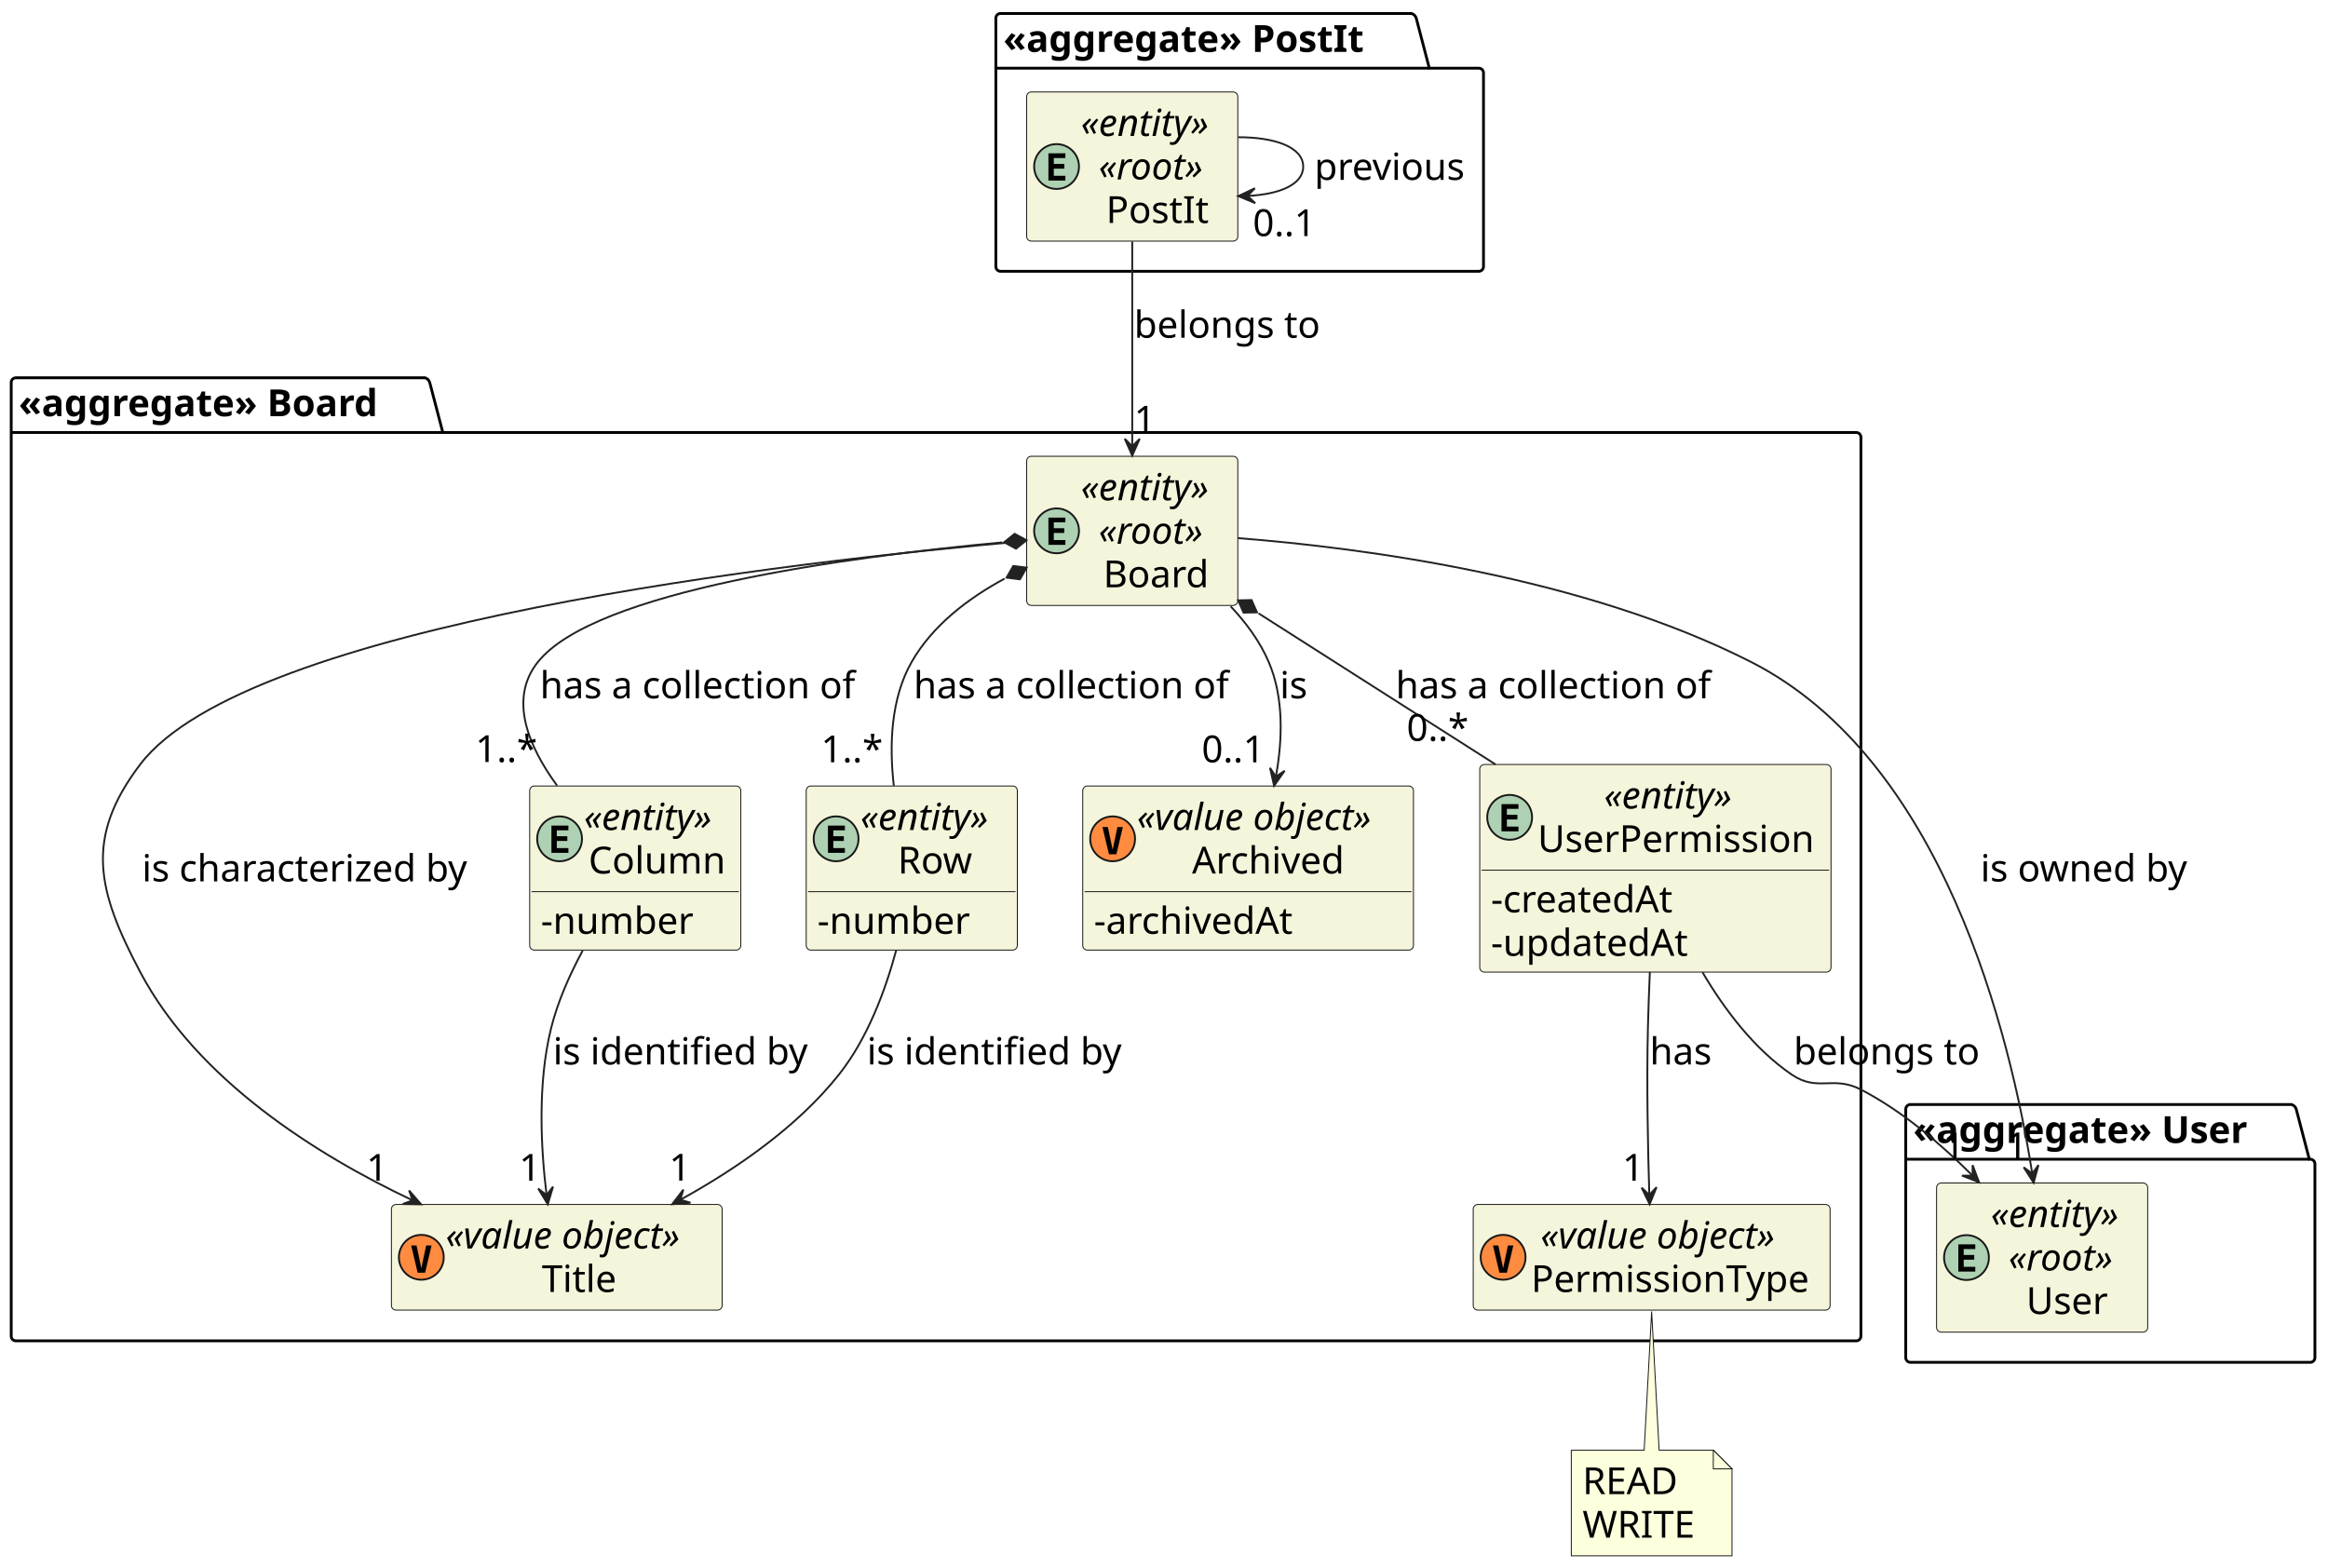
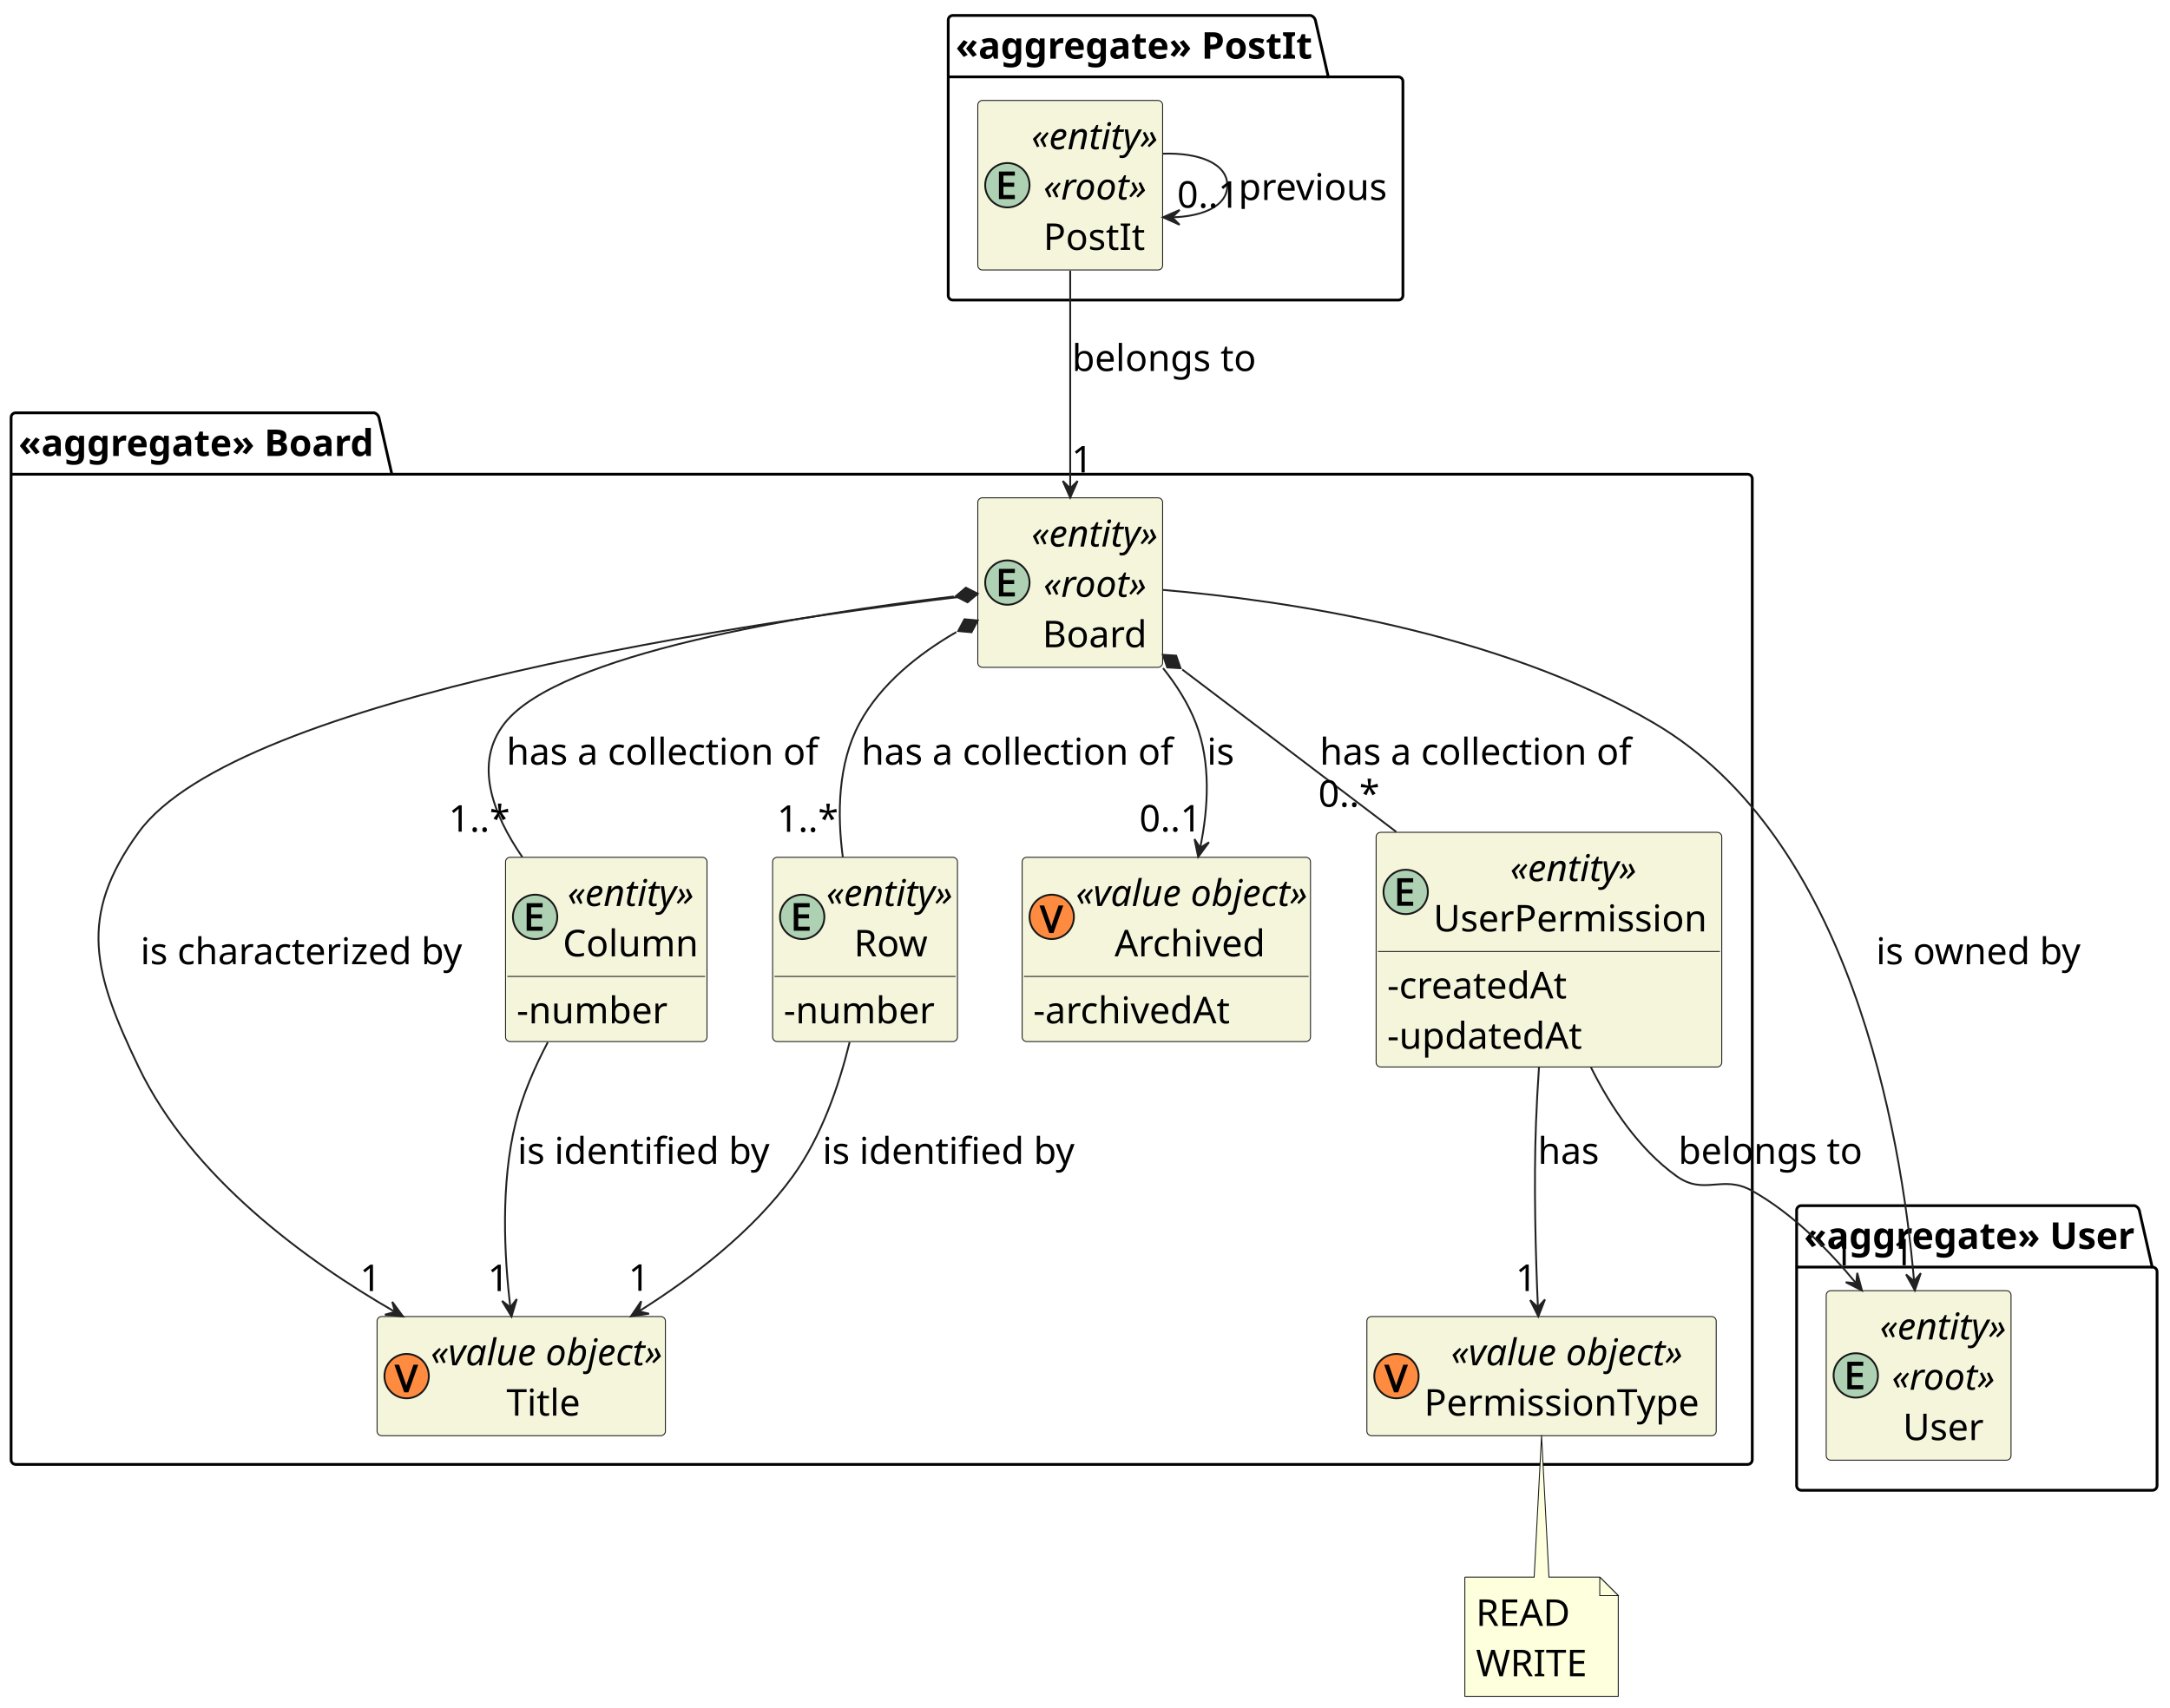
- <svg xmlns="http://www.w3.org/2000/svg" contentStyleType="text/css" height="839px" preserveAspectRatio="none" style="width:1246px;height:839px;background:#FFFFFF;" version="1.1" viewBox="0 0 1246 839" width="1246px" zoomAndPan="magnify">
+ <svg xmlns="http://www.w3.org/2000/svg" contentStyleType="text/css" height="924px" preserveAspectRatio="none" style="width:1174px;height:924px;background:#FFFFFF;" version="1.1" viewBox="0 0 1174 924" width="1174px" zoomAndPan="magnify">
  <defs />
  <g>
    <g id="cluster_&lt;&lt;aggregate&gt;&gt; Board">
-       <path d="M8.5,202.217 L227.5,202.217 A3.75,3.75 0 0 1 230,204.717 L237,231.498 L993.5,231.498 A2.5,2.5 0 0 1 996,233.998 L996,715.217 A2.5,2.5 0 0 1 993.5,717.717 L8.5,717.717 A2.5,2.5 0 0 1 6,715.217 L6,204.717 A2.5,2.5 0 0 1 8.5,202.217 " fill="none" style="stroke:#000000;stroke-width:1.5;" />
-       <line style="stroke:#000000;stroke-width:1.5;" x1="6" x2="237" y1="231.498" y2="231.498" />
-       <text fill="#000000" font-family="sans-serif" font-size="20" font-weight="bold" lengthAdjust="spacing" textLength="218" x="10" y="222.781">«aggregate» Board</text>
+       <path d="M8.5,223.36 L202.5,223.36 A3.75,3.75 0 0 1 205,225.86 L212,256.6 L945.5,256.6 A2.5,2.5 0 0 1 948,259.1 L948,789.86 A2.5,2.5 0 0 1 945.5,792.36 L8.5,792.36 A2.5,2.5 0 0 1 6,789.86 L6,225.86 A2.5,2.5 0 0 1 8.5,223.36 " fill="none" style="stroke:#000000;stroke-width:1.5;" />
+       <line style="stroke:#000000;stroke-width:1.5;" x1="6" x2="212" y1="256.6" y2="256.6" />
+       <text fill="#000000" font-family="sans-serif" font-size="20" font-weight="bold" lengthAdjust="spacing" textLength="193" x="10" y="246.74">«aggregate» Board</text>
    </g>
    <g id="cluster_&lt;&lt;aggregate&gt;&gt; PostIt">
-       <path d="M535.5,7.217 L755.5,7.217 A3.75,3.75 0 0 1 758,9.717 L765,36.498 L791.5,36.498 A2.5,2.5 0 0 1 794,38.998 L794,142.717 A2.5,2.5 0 0 1 791.5,145.217 L535.5,145.217 A2.5,2.5 0 0 1 533,142.717 L533,9.717 A2.5,2.5 0 0 1 535.5,7.217 " fill="none" style="stroke:#000000;stroke-width:1.5;" />
-       <line style="stroke:#000000;stroke-width:1.5;" x1="533" x2="765" y1="36.498" y2="36.498" />
-       <text fill="#000000" font-family="sans-serif" font-size="20" font-weight="bold" lengthAdjust="spacing" textLength="219" x="537" y="27.781">«aggregate» PostIt</text>
+       <path d="M515.5,8.36 L709.125,8.36 A3.75,3.75 0 0 1 711.625,10.86 L718.625,41.6 L756.5,41.6 A2.5,2.5 0 0 1 759,44.1 L759,159.86 A2.5,2.5 0 0 1 756.5,162.36 L515.5,162.36 A2.5,2.5 0 0 1 513,159.86 L513,10.86 A2.5,2.5 0 0 1 515.5,8.36 " fill="none" style="stroke:#000000;stroke-width:1.5;" />
+       <line style="stroke:#000000;stroke-width:1.5;" x1="513" x2="718.625" y1="41.6" y2="41.6" />
+       <text fill="#000000" font-family="sans-serif" font-size="20" font-weight="bold" lengthAdjust="spacing" textLength="192.625" x="517" y="31.74">«aggregate» PostIt</text>
    </g>
    <g id="cluster_&lt;&lt;aggregate&gt;&gt; User">
-       <path d="M1022.5,591.217 L1226.5,591.217 A3.75,3.75 0 0 1 1229,593.717 L1236,620.498 L1236.5,620.498 A2.5,2.5 0 0 1 1239,622.998 L1239,726.717 A2.5,2.5 0 0 1 1236.5,729.217 L1022.5,729.217 A2.5,2.5 0 0 1 1020,726.717 L1020,593.717 A2.5,2.5 0 0 1 1022.5,591.217 " fill="none" style="stroke:#000000;stroke-width:1.5;" />
-       <line style="stroke:#000000;stroke-width:1.5;" x1="1020" x2="1236" y1="620.498" y2="620.498" />
-       <text fill="#000000" font-family="sans-serif" font-size="20" font-weight="bold" lengthAdjust="spacing" textLength="203" x="1024" y="611.781">«aggregate» User</text>
+       <path d="M974.5,652.36 L1154.875,652.36 A3.75,3.75 0 0 1 1157.375,654.86 L1164.375,685.6 L1164.5,685.6 A2.5,2.5 0 0 1 1167,688.1 L1167,803.86 A2.5,2.5 0 0 1 1164.5,806.36 L974.5,806.36 A2.5,2.5 0 0 1 972,803.86 L972,654.86 A2.5,2.5 0 0 1 974.5,652.36 " fill="none" style="stroke:#000000;stroke-width:1.5;" />
+       <line style="stroke:#000000;stroke-width:1.5;" x1="972" x2="1164.375" y1="685.6" y2="685.6" />
+       <text fill="#000000" font-family="sans-serif" font-size="20" font-weight="bold" lengthAdjust="spacing" textLength="179.375" x="976" y="675.74">«aggregate» User</text>
    </g>
    <g id="elem_Board">
-       <rect codeLine="37" fill="#F5F5DC" height="79.844" id="Board" rx="2.5" ry="2.5" style="stroke:#181818;stroke-width:0.5;" width="113" x="549.5" y="244.217" />
-       <ellipse cx="565.5" cy="284.139" fill="#ADD1B2" rx="12" ry="12" style="stroke:#181818;stroke-width:1.0;" />
-       <path d="M570.219,291.639 L561.141,291.639 L561.141,277.06 L570.219,277.06 L570.219,279.592 L564.016,279.592 L564.016,282.748 L569.641,282.748 L569.641,285.279 L564.016,285.279 L564.016,289.092 L570.219,289.092 L570.219,291.639 Z " fill="#000000" />
-       <text fill="#000000" font-family="sans-serif" font-size="20" font-style="italic" lengthAdjust="spacing" textLength="83" x="578.5" y="267.781">«entity»</text>
-       <text fill="#000000" font-family="sans-serif" font-size="20" font-style="italic" lengthAdjust="spacing" textLength="64" x="588" y="291.062">«root»</text>
-       <text fill="#000000" font-family="sans-serif" font-size="20" lengthAdjust="spacing" textLength="59" x="590.5" y="314.344">Board</text>
+       <rect codeLine="37" fill="#F5F5DC" height="91.72" id="Board" rx="2.5" ry="2.5" style="stroke:#181818;stroke-width:0.5;" width="100" x="529" y="269.36" />
+       <ellipse cx="545" cy="315.22" fill="#ADD1B2" rx="12" ry="12" style="stroke:#181818;stroke-width:1.0;" />
+       <path d="M549.047,322.72 L540.438,322.72 L540.438,307.814 L549.047,307.814 L549.047,310.017 L542.859,310.017 L542.859,313.861 L548.688,313.861 L548.688,316.033 L542.859,316.033 L542.859,320.517 L549.047,320.517 L549.047,322.72 Z " fill="#000000" />
+       <text fill="#000000" font-family="sans-serif" font-size="20" font-style="italic" lengthAdjust="spacing" textLength="70" x="558" y="295.74">«entity»</text>
+       <text fill="#000000" font-family="sans-serif" font-size="20" font-style="italic" lengthAdjust="spacing" textLength="57" x="564.5" y="322.98">«root»</text>
+       <text fill="#000000" font-family="sans-serif" font-size="20" lengthAdjust="spacing" textLength="58" x="564" y="350.22">Board</text>
    </g>
    <g id="elem_Title">
-       <rect codeLine="48" fill="#F5F5DC" height="56.562" id="Title" rx="2.5" ry="2.5" style="stroke:#181818;stroke-width:0.5;" width="177" x="209.5" y="644.717" />
-       <ellipse cx="225.5" cy="672.998" fill="#FF8B40" rx="12" ry="12" style="stroke:#181818;stroke-width:1.0;" />
-       <path d="M225.516,678.842 L228.078,666.67 L230.984,666.67 L227.516,681.248 L223.531,681.248 L220.062,666.67 L222.953,666.67 L225.516,678.842 Z " fill="#000000" />
-       <text fill="#000000" font-family="sans-serif" font-size="20" font-style="italic" lengthAdjust="spacing" textLength="147" x="238.5" y="668.281">«value object»</text>
-       <text fill="#000000" font-family="sans-serif" font-size="20" lengthAdjust="spacing" textLength="44" x="290" y="691.562">Title</text>
+       <rect codeLine="48" fill="#F5F5DC" height="64.48" id="Title" rx="2.5" ry="2.5" style="stroke:#181818;stroke-width:0.5;" width="156" x="204" y="712.36" />
+       <ellipse cx="220" cy="744.6" fill="#FF8B40" rx="12" ry="12" style="stroke:#181818;stroke-width:1.0;" />
+       <path d="M226.25,738.444 L220.938,753.35 L218.688,753.35 L213.375,738.444 L215.906,738.444 L219.203,747.803 Q219.422,748.397 219.578,748.944 Q219.75,749.491 219.875,749.991 Q220.016,750.475 219.812,750.522 Q219.594,750.491 219.734,749.975 Q219.875,749.459 220.047,748.928 Q220.219,748.381 220.422,747.772 L223.688,738.444 L226.25,738.444 Z " fill="#000000" />
+       <text fill="#000000" font-family="sans-serif" font-size="20" font-style="italic" lengthAdjust="spacing" textLength="126" x="233" y="738.74">«value object»</text>
+       <text fill="#000000" font-family="sans-serif" font-size="20" lengthAdjust="spacing" textLength="44" x="274" y="765.98">Title</text>
    </g>
    <g id="elem_Column">
-       <rect codeLine="40" fill="#F5F5DC" height="87.844" id="Column" rx="2.5" ry="2.5" style="stroke:#181818;stroke-width:0.5;" width="113" x="283.5" y="420.717" />
-       <ellipse cx="299.5" cy="448.998" fill="#ADD1B2" rx="12" ry="12" style="stroke:#181818;stroke-width:1.0;" />
-       <path d="M304.219,456.498 L295.141,456.498 L295.141,441.92 L304.219,441.92 L304.219,444.451 L298.016,444.451 L298.016,447.607 L303.641,447.607 L303.641,450.139 L298.016,450.139 L298.016,453.951 L304.219,453.951 L304.219,456.498 Z " fill="#000000" />
-       <text fill="#000000" font-family="sans-serif" font-size="20" font-style="italic" lengthAdjust="spacing" textLength="83" x="312.5" y="444.281">«entity»</text>
-       <text fill="#000000" font-family="sans-serif" font-size="20" lengthAdjust="spacing" textLength="78" x="315" y="467.562">Column</text>
-       <line style="stroke:#181818;stroke-width:0.5;" x1="284.5" x2="395.5" y1="477.279" y2="477.279" />
-       <text fill="#000000" font-family="sans-serif" font-size="20" lengthAdjust="spacing" textLength="86" x="289.5" y="499.844">-number</text>
+       <rect codeLine="40" fill="#F5F5DC" height="99.72" id="Column" rx="2.5" ry="2.5" style="stroke:#181818;stroke-width:0.5;" width="109" x="273.5" y="463.86" />
+       <ellipse cx="289.5" cy="496.1" fill="#ADD1B2" rx="12" ry="12" style="stroke:#181818;stroke-width:1.0;" />
+       <path d="M293.547,503.6 L284.938,503.6 L284.938,488.694 L293.547,488.694 L293.547,490.897 L287.359,490.897 L287.359,494.741 L293.188,494.741 L293.188,496.913 L287.359,496.913 L287.359,501.397 L293.547,501.397 L293.547,503.6 Z " fill="#000000" />
+       <text fill="#000000" font-family="sans-serif" font-size="20" font-style="italic" lengthAdjust="spacing" textLength="70" x="307" y="490.24">«entity»</text>
+       <text fill="#000000" font-family="sans-serif" font-size="20" lengthAdjust="spacing" textLength="75" x="304.5" y="517.48">Column</text>
+       <line style="stroke:#181818;stroke-width:0.5;" x1="274.5" x2="381.5" y1="528.34" y2="528.34" />
+       <text fill="#000000" font-family="sans-serif" font-size="20" lengthAdjust="spacing" textLength="85" x="279.5" y="553.72">-number</text>
    </g>
    <g id="elem_Row">
-       <rect codeLine="44" fill="#F5F5DC" height="87.844" id="Row" rx="2.5" ry="2.5" style="stroke:#181818;stroke-width:0.5;" width="113" x="431.5" y="420.717" />
-       <ellipse cx="447.5" cy="448.998" fill="#ADD1B2" rx="12" ry="12" style="stroke:#181818;stroke-width:1.0;" />
-       <path d="M452.219,456.498 L443.141,456.498 L443.141,441.92 L452.219,441.92 L452.219,444.451 L446.016,444.451 L446.016,447.607 L451.641,447.607 L451.641,450.139 L446.016,450.139 L446.016,453.951 L452.219,453.951 L452.219,456.498 Z " fill="#000000" />
-       <text fill="#000000" font-family="sans-serif" font-size="20" font-style="italic" lengthAdjust="spacing" textLength="83" x="460.5" y="444.281">«entity»</text>
-       <text fill="#000000" font-family="sans-serif" font-size="20" lengthAdjust="spacing" textLength="43" x="480.5" y="467.562">Row</text>
-       <line style="stroke:#181818;stroke-width:0.5;" x1="432.5" x2="543.5" y1="477.279" y2="477.279" />
-       <text fill="#000000" font-family="sans-serif" font-size="20" lengthAdjust="spacing" textLength="86" x="437.5" y="499.844">-number</text>
+       <rect codeLine="44" fill="#F5F5DC" height="99.72" id="Row" rx="2.5" ry="2.5" style="stroke:#181818;stroke-width:0.5;" width="100" x="418" y="463.86" />
+       <ellipse cx="434" cy="496.1" fill="#ADD1B2" rx="12" ry="12" style="stroke:#181818;stroke-width:1.0;" />
+       <path d="M438.047,503.6 L429.438,503.6 L429.438,488.694 L438.047,488.694 L438.047,490.897 L431.859,490.897 L431.859,494.741 L437.688,494.741 L437.688,496.913 L431.859,496.913 L431.859,501.397 L438.047,501.397 L438.047,503.6 Z " fill="#000000" />
+       <text fill="#000000" font-family="sans-serif" font-size="20" font-style="italic" lengthAdjust="spacing" textLength="70" x="447" y="490.24">«entity»</text>
+       <text fill="#000000" font-family="sans-serif" font-size="20" lengthAdjust="spacing" textLength="40" x="462" y="517.48">Row</text>
+       <line style="stroke:#181818;stroke-width:0.5;" x1="419" x2="517" y1="528.34" y2="528.34" />
+       <text fill="#000000" font-family="sans-serif" font-size="20" lengthAdjust="spacing" textLength="85" x="424" y="553.72">-number</text>
    </g>
    <g id="elem_Archived">
-       <rect codeLine="50" fill="#F5F5DC" height="87.844" id="Archived" rx="2.5" ry="2.5" style="stroke:#181818;stroke-width:0.5;" width="177" x="579.5" y="420.717" />
-       <ellipse cx="595.5" cy="448.998" fill="#FF8B40" rx="12" ry="12" style="stroke:#181818;stroke-width:1.0;" />
-       <path d="M595.516,454.842 L598.078,442.67 L600.984,442.67 L597.516,457.248 L593.531,457.248 L590.062,442.67 L592.953,442.67 L595.516,454.842 Z " fill="#000000" />
-       <text fill="#000000" font-family="sans-serif" font-size="20" font-style="italic" lengthAdjust="spacing" textLength="147" x="608.5" y="444.281">«value object»</text>
-       <text fill="#000000" font-family="sans-serif" font-size="20" lengthAdjust="spacing" textLength="88" x="638" y="467.562">Archived</text>
-       <line style="stroke:#181818;stroke-width:0.5;" x1="580.5" x2="755.5" y1="477.279" y2="477.279" />
-       <text fill="#000000" font-family="sans-serif" font-size="20" lengthAdjust="spacing" textLength="115" x="585.5" y="499.844">-archivedAt</text>
+       <rect codeLine="50" fill="#F5F5DC" height="99.72" id="Archived" rx="2.5" ry="2.5" style="stroke:#181818;stroke-width:0.5;" width="156" x="553" y="463.86" />
+       <ellipse cx="569" cy="496.1" fill="#FF8B40" rx="12" ry="12" style="stroke:#181818;stroke-width:1.0;" />
+       <path d="M575.25,489.944 L569.938,504.85 L567.688,504.85 L562.375,489.944 L564.906,489.944 L568.203,499.303 Q568.422,499.897 568.578,500.444 Q568.75,500.991 568.875,501.491 Q569.016,501.975 568.812,502.022 Q568.594,501.991 568.734,501.475 Q568.875,500.959 569.047,500.428 Q569.219,499.881 569.422,499.272 L572.688,489.944 L575.25,489.944 Z " fill="#000000" />
+       <text fill="#000000" font-family="sans-serif" font-size="20" font-style="italic" lengthAdjust="spacing" textLength="126" x="582" y="490.24">«value object»</text>
+       <text fill="#000000" font-family="sans-serif" font-size="20" lengthAdjust="spacing" textLength="84" x="603" y="517.48">Archived</text>
+       <line style="stroke:#181818;stroke-width:0.5;" x1="554" x2="708" y1="528.34" y2="528.34" />
+       <text fill="#000000" font-family="sans-serif" font-size="20" lengthAdjust="spacing" textLength="110" x="559" y="553.72">-archivedAt</text>
    </g>
    <g id="elem_UserPermission">
-       <rect codeLine="54" fill="#F5F5DC" height="111.125" id="UserPermission" rx="2.5" ry="2.5" style="stroke:#181818;stroke-width:0.5;" width="188" x="792" y="409.217" />
-       <ellipse cx="808" cy="437.498" fill="#ADD1B2" rx="12" ry="12" style="stroke:#181818;stroke-width:1.0;" />
-       <path d="M812.719,444.998 L803.641,444.998 L803.641,430.42 L812.719,430.42 L812.719,432.951 L806.516,432.951 L806.516,436.107 L812.141,436.107 L812.141,438.639 L806.516,438.639 L806.516,442.451 L812.719,442.451 L812.719,444.998 Z " fill="#000000" />
-       <text fill="#000000" font-family="sans-serif" font-size="20" font-style="italic" lengthAdjust="spacing" textLength="83" x="858.5" y="432.781">«entity»</text>
-       <text fill="#000000" font-family="sans-serif" font-size="20" lengthAdjust="spacing" textLength="154" x="823" y="456.062">UserPermission</text>
-       <line style="stroke:#181818;stroke-width:0.5;" x1="793" x2="979" y1="465.779" y2="465.779" />
-       <text fill="#000000" font-family="sans-serif" font-size="20" lengthAdjust="spacing" textLength="105" x="798" y="488.344">-createdAt</text>
-       <text fill="#000000" font-family="sans-serif" font-size="20" lengthAdjust="spacing" textLength="113" x="798" y="511.625">-updatedAt</text>
+       <rect codeLine="54" fill="#F5F5DC" height="126.96" id="UserPermission" rx="2.5" ry="2.5" style="stroke:#181818;stroke-width:0.5;" width="187" x="744.5" y="450.36" />
+       <ellipse cx="760.5" cy="482.6" fill="#ADD1B2" rx="12" ry="12" style="stroke:#181818;stroke-width:1.0;" />
+       <path d="M764.547,490.1 L755.938,490.1 L755.938,475.194 L764.547,475.194 L764.547,477.397 L758.359,477.397 L758.359,481.241 L764.188,481.241 L764.188,483.413 L758.359,483.413 L758.359,487.897 L764.547,487.897 L764.547,490.1 Z " fill="#000000" />
+       <text fill="#000000" font-family="sans-serif" font-size="20" font-style="italic" lengthAdjust="spacing" textLength="70" x="817" y="476.74">«entity»</text>
+       <text fill="#000000" font-family="sans-serif" font-size="20" lengthAdjust="spacing" textLength="153" x="775.5" y="503.98">UserPermission</text>
+       <line style="stroke:#181818;stroke-width:0.5;" x1="745.5" x2="930.5" y1="514.84" y2="514.84" />
+       <text fill="#000000" font-family="sans-serif" font-size="20" lengthAdjust="spacing" textLength="100" x="750.5" y="540.22">-createdAt</text>
+       <text fill="#000000" font-family="sans-serif" font-size="20" lengthAdjust="spacing" textLength="110" x="750.5" y="567.46">-updatedAt</text>
    </g>
    <g id="elem_PermissionType">
-       <rect codeLine="59" fill="#F5F5DC" height="56.562" id="PermissionType" rx="2.5" ry="2.5" style="stroke:#181818;stroke-width:0.5;" width="191" x="788.5" y="644.717" />
-       <ellipse cx="804.5" cy="672.998" fill="#FF8B40" rx="12" ry="12" style="stroke:#181818;stroke-width:1.0;" />
-       <path d="M804.516,678.842 L807.078,666.67 L809.984,666.67 L806.516,681.248 L802.531,681.248 L799.062,666.67 L801.953,666.67 L804.516,678.842 Z " fill="#000000" />
-       <text fill="#000000" font-family="sans-serif" font-size="20" font-style="italic" lengthAdjust="spacing" textLength="147" x="824.5" y="668.281">«value object»</text>
-       <text fill="#000000" font-family="sans-serif" font-size="20" lengthAdjust="spacing" textLength="157" x="819.5" y="691.562">PermissionType</text>
+       <rect codeLine="59" fill="#F5F5DC" height="64.48" id="PermissionType" rx="2.5" ry="2.5" style="stroke:#181818;stroke-width:0.5;" width="189" x="739.5" y="712.36" />
+       <ellipse cx="755.5" cy="744.6" fill="#FF8B40" rx="12" ry="12" style="stroke:#181818;stroke-width:1.0;" />
+       <path d="M761.75,738.444 L756.438,753.35 L754.188,753.35 L748.875,738.444 L751.406,738.444 L754.703,747.803 Q754.922,748.397 755.078,748.944 Q755.25,749.491 755.375,749.991 Q755.516,750.475 755.312,750.522 Q755.094,750.491 755.234,749.975 Q755.375,749.459 755.547,748.928 Q755.719,748.381 755.922,747.772 L759.188,738.444 L761.75,738.444 Z " fill="#000000" />
+       <text fill="#000000" font-family="sans-serif" font-size="20" font-style="italic" lengthAdjust="spacing" textLength="126" x="785" y="738.74">«value object»</text>
+       <text fill="#000000" font-family="sans-serif" font-size="20" lengthAdjust="spacing" textLength="155" x="770.5" y="765.98">PermissionType</text>
    </g>
    <g id="elem_PostIt">
-       <rect codeLine="31" fill="#F5F5DC" height="79.844" id="PostIt" rx="2.5" ry="2.5" style="stroke:#181818;stroke-width:0.5;" width="113" x="549.5" y="49.217" />
-       <ellipse cx="565.5" cy="89.139" fill="#ADD1B2" rx="12" ry="12" style="stroke:#181818;stroke-width:1.0;" />
-       <path d="M570.219,96.639 L561.141,96.639 L561.141,82.061 L570.219,82.061 L570.219,84.592 L564.016,84.592 L564.016,87.748 L569.641,87.748 L569.641,90.279 L564.016,90.279 L564.016,94.092 L570.219,94.092 L570.219,96.639 Z " fill="#000000" />
-       <text fill="#000000" font-family="sans-serif" font-size="20" font-style="italic" lengthAdjust="spacing" textLength="83" x="578.5" y="72.781">«entity»</text>
-       <text fill="#000000" font-family="sans-serif" font-size="20" font-style="italic" lengthAdjust="spacing" textLength="64" x="588" y="96.062">«root»</text>
-       <text fill="#000000" font-family="sans-serif" font-size="20" lengthAdjust="spacing" textLength="56" x="592" y="119.344">PostIt</text>
+       <rect codeLine="31" fill="#F5F5DC" height="91.72" id="PostIt" rx="2.5" ry="2.5" style="stroke:#181818;stroke-width:0.5;" width="100" x="529" y="54.36" />
+       <ellipse cx="545" cy="100.22" fill="#ADD1B2" rx="12" ry="12" style="stroke:#181818;stroke-width:1.0;" />
+       <path d="M549.047,107.72 L540.438,107.72 L540.438,92.814 L549.047,92.814 L549.047,95.017 L542.859,95.017 L542.859,98.861 L548.688,98.861 L548.688,101.032 L542.859,101.032 L542.859,105.517 L549.047,105.517 L549.047,107.72 Z " fill="#000000" />
+       <text fill="#000000" font-family="sans-serif" font-size="20" font-style="italic" lengthAdjust="spacing" textLength="70" x="558" y="80.74">«entity»</text>
+       <text fill="#000000" font-family="sans-serif" font-size="20" font-style="italic" lengthAdjust="spacing" textLength="57" x="564.5" y="107.98">«root»</text>
+       <text fill="#000000" font-family="sans-serif" font-size="20" lengthAdjust="spacing" textLength="57" x="564.5" y="135.22">PostIt</text>
    </g>
    <g id="elem_User">
-       <rect codeLine="34" fill="#F5F5DC" height="79.844" id="User" rx="2.5" ry="2.5" style="stroke:#181818;stroke-width:0.5;" width="113" x="1036.5" y="633.217" />
-       <ellipse cx="1052.5" cy="673.139" fill="#ADD1B2" rx="12" ry="12" style="stroke:#181818;stroke-width:1.0;" />
-       <path d="M1057.219,680.639 L1048.141,680.639 L1048.141,666.061 L1057.219,666.061 L1057.219,668.592 L1051.016,668.592 L1051.016,671.748 L1056.641,671.748 L1056.641,674.279 L1051.016,674.279 L1051.016,678.092 L1057.219,678.092 L1057.219,680.639 Z " fill="#000000" />
-       <text fill="#000000" font-family="sans-serif" font-size="20" font-style="italic" lengthAdjust="spacing" textLength="83" x="1065.5" y="656.781">«entity»</text>
-       <text fill="#000000" font-family="sans-serif" font-size="20" font-style="italic" lengthAdjust="spacing" textLength="64" x="1075" y="680.062">«root»</text>
-       <text fill="#000000" font-family="sans-serif" font-size="20" lengthAdjust="spacing" textLength="45" x="1084.5" y="703.344">User</text>
+       <rect codeLine="34" fill="#F5F5DC" height="91.72" id="User" rx="2.5" ry="2.5" style="stroke:#181818;stroke-width:0.5;" width="100" x="988" y="698.36" />
+       <ellipse cx="1004" cy="744.22" fill="#ADD1B2" rx="12" ry="12" style="stroke:#181818;stroke-width:1.0;" />
+       <path d="M1008.047,751.72 L999.438,751.72 L999.438,736.814 L1008.047,736.814 L1008.047,739.017 L1001.859,739.017 L1001.859,742.861 L1007.688,742.861 L1007.688,745.033 L1001.859,745.033 L1001.859,749.517 L1008.047,749.517 L1008.047,751.72 Z " fill="#000000" />
+       <text fill="#000000" font-family="sans-serif" font-size="20" font-style="italic" lengthAdjust="spacing" textLength="70" x="1017" y="724.74">«entity»</text>
+       <text fill="#000000" font-family="sans-serif" font-size="20" font-style="italic" lengthAdjust="spacing" textLength="57" x="1023.5" y="751.98">«root»</text>
+       <text fill="#000000" font-family="sans-serif" font-size="20" lengthAdjust="spacing" textLength="45" x="1029.5" y="779.22">User</text>
    </g>
    <g id="elem_GMN14">
-       <path d="M841,776.217 L841,832.779 A0,0 0 0 0 841,832.779 L927,832.779 A0,0 0 0 0 927,832.779 L927,786.217 L917,776.217 L888,776.217 L884,701.997 L880,776.217 L841,776.217 A0,0 0 0 0 841,776.217 " fill="#FEFFDD" style="stroke:#181818;stroke-width:0.5;" />
-       <path d="M917,776.217 L917,786.217 L927,786.217 L917,776.217 " fill="#FEFFDD" style="stroke:#181818;stroke-width:0.5;" />
-       <text fill="#000000" font-family="sans-serif" font-size="20" lengthAdjust="spacing" textLength="56" x="847" y="799.781">READ</text>
-       <text fill="#000000" font-family="sans-serif" font-size="20" lengthAdjust="spacing" textLength="65" x="847" y="823.062">WRITE</text>
+       <path d="M792.5,853.36 L792.5,917.84 A0,0 0 0 0 792.5,917.84 L875.5,917.84 A0,0 0 0 0 875.5,917.84 L875.5,863.36 L865.5,853.36 L838,853.36 L834,776.55 L830,853.36 L792.5,853.36 A0,0 0 0 0 792.5,853.36 " fill="#FEFFDD" style="stroke:#181818;stroke-width:0.5;" />
+       <path d="M865.5,853.36 L865.5,863.36 L875.5,863.36 L865.5,853.36 " fill="#FEFFDD" style="stroke:#181818;stroke-width:0.5;" />
+       <text fill="#000000" font-family="sans-serif" font-size="20" lengthAdjust="spacing" textLength="50" x="798.5" y="879.74">READ</text>
+       <text fill="#000000" font-family="sans-serif" font-size="20" lengthAdjust="spacing" textLength="62" x="798.5" y="906.98">WRITE</text>
    </g>
    <g id="link_Board_Title">
-       <path codeLine="67" d="M549.11,289.597 C424.14,300.547 132.24,333.807 75,409.217 C45.17,448.517 51.95,476.607 75,520.217 C105.61,578.117 169.27,618.107 220.77,642.477 " fill="none" id="Board-to-Title" style="stroke:#222222;stroke-width:1.0;" />
-       <polygon fill="#222222" points="225.4,644.647,218.937,637.215,220.869,642.532,215.553,644.464,225.4,644.647" style="stroke:#222222;stroke-width:1.0;" />
-       <text fill="#000000" font-family="sans-serif" font-size="20" lengthAdjust="spacing" textLength="189" x="76" y="471.781">is characterized by</text>
-       <text fill="#000000" font-family="sans-serif" font-size="20" lengthAdjust="spacing" textLength="13" x="196.086" y="632.021">1</text>
+       <path codeLine="67" d="M528.79,321.8 C412.16,335.61 128.78,376.26 75,450.36 C41.84,496.04 50.58,526.47 75,577.36 C103.58,636.92 165.11,681.85 213.7,709.84 " fill="none" id="Board-to-Title" style="stroke:#222222;stroke-width:1.0;" />
+       <polygon fill="#222222" points="218.06,712.33,212.216,704.402,213.714,709.857,208.26,711.355,218.06,712.33" style="stroke:#222222;stroke-width:1.0;" />
+       <text fill="#000000" font-family="sans-serif" font-size="20" lengthAdjust="spacing" textLength="179" x="76" y="521.74">is characterized by</text>
+       <text fill="#000000" font-family="sans-serif" font-size="20" lengthAdjust="spacing" textLength="11" x="194.691" y="698.579">1</text>
    </g>
    <g id="link_Board_Column">
-       <path codeLine="68" d="M536.37,290.337 C452.37,298.137 318.59,316.277 288,354.217 C272.15,373.877 282.58,399.167 298.14,420.487 " fill="none" id="Board-backto-Column" style="stroke:#222222;stroke-width:1.0;" />
-       <polygon fill="#222222" points="549.4,289.177,543.068,285.727,537.448,290.245,543.78,293.695,549.4,289.177" style="stroke:#222222;stroke-width:1.0;" />
-       <text fill="#000000" font-family="sans-serif" font-size="20" lengthAdjust="spacing" textLength="181" x="289" y="373.781">has a collection of</text>
-       <text fill="#000000" font-family="sans-serif" font-size="20" lengthAdjust="spacing" textLength="35" x="254.422" y="407.898">1..*</text>
+       <path codeLine="68" d="M516.02,322.75 C435.41,332.37 302.62,353.6 273,391.36 C256.14,412.86 266.5,440.35 282.58,463.75 " fill="none" id="Board-backto-Column" style="stroke:#222222;stroke-width:1.0;" />
+       <polygon fill="#222222" points="528.97,321.25,522.549,317.969,517.05,322.635,523.472,325.916,528.97,321.25" style="stroke:#222222;stroke-width:1.0;" />
+       <text fill="#000000" font-family="sans-serif" font-size="20" lengthAdjust="spacing" textLength="172" x="274" y="413.74">has a collection of</text>
+       <text fill="#000000" font-family="sans-serif" font-size="20" lengthAdjust="spacing" textLength="32" x="242.711" y="450.013">1..*</text>
    </g>
    <g id="link_Board_Row">
-       <path codeLine="69" d="M537.65,309.747 C518.13,320.287 499.15,334.777 488,354.217 C476.65,374.007 475.94,399.297 478.39,420.597 " fill="none" id="Board-backto-Row" style="stroke:#222222;stroke-width:1.0;" />
-       <polygon fill="#222222" points="549.48,303.837,542.325,302.942,538.747,309.203,545.902,310.098,549.48,303.837" style="stroke:#222222;stroke-width:1.0;" />
-       <text fill="#000000" font-family="sans-serif" font-size="20" lengthAdjust="spacing" textLength="181" x="489" y="373.781">has a collection of</text>
-       <text fill="#000000" font-family="sans-serif" font-size="20" lengthAdjust="spacing" textLength="35" x="439.408" y="408.024">1..*</text>
+       <path codeLine="69" d="M517.35,342.02 C496.91,353.85 476.47,370.08 465,391.36 C453.23,413.18 452.9,440.57 455.98,463.81 " fill="none" id="Board-backto-Row" style="stroke:#222222;stroke-width:1.0;" />
+       <polygon fill="#222222" points="528.97,335.73,521.789,335.068,518.417,341.442,525.597,342.104,528.97,335.73" style="stroke:#222222;stroke-width:1.0;" />
+       <text fill="#000000" font-family="sans-serif" font-size="20" lengthAdjust="spacing" textLength="172" x="466" y="413.74">has a collection of</text>
+       <text fill="#000000" font-family="sans-serif" font-size="20" lengthAdjust="spacing" textLength="32" x="420.39" y="450.081">1..*</text>
    </g>
    <g id="link_Board_UserPermission">
-       <path codeLine="70" d="M673.64,328.337 C711.75,352.637 759.73,383.217 800.44,409.167 " fill="none" id="Board-backto-UserPermission" style="stroke:#222222;stroke-width:1.0;" />
-       <polygon fill="#222222" points="662.66,321.337,665.573,327.933,672.782,327.782,669.87,321.185,662.66,321.337" style="stroke:#222222;stroke-width:1.0;" />
-       <text fill="#000000" font-family="sans-serif" font-size="20" lengthAdjust="spacing" textLength="181" x="747" y="373.781">has a collection of</text>
-       <text fill="#000000" font-family="sans-serif" font-size="20" lengthAdjust="spacing" textLength="35" x="752.88" y="396.569">0..*</text>
+       <path codeLine="70" d="M639.6,362.25 C652.29,371.87 665.58,381.94 678,391.36 C703.15,410.44 730.51,431.21 755.38,450.09 " fill="none" id="Board-backto-UserPermission" style="stroke:#222222;stroke-width:1.0;" />
+       <polygon fill="#222222" points="629.12,354.31,631.487,361.122,638.685,361.556,636.318,354.745,629.12,354.31" style="stroke:#222222;stroke-width:1.0;" />
+       <text fill="#000000" font-family="sans-serif" font-size="20" lengthAdjust="spacing" textLength="172" x="714" y="413.74">has a collection of</text>
+       <text fill="#000000" font-family="sans-serif" font-size="20" lengthAdjust="spacing" textLength="32" x="713.21" y="436.516">0..*</text>
    </g>
    <g id="link_UserPermission_PermissionType">
-       <path codeLine="72" d="M883.04,520.247 C882.61,530.217 882.23,540.527 882,550.217 C881.28,580.467 881.99,614.937 882.75,639.507 " fill="none" id="UserPermission-to-PermissionType" style="stroke:#222222;stroke-width:1.0;" />
-       <polygon fill="#222222" points="882.92,644.597,886.635,635.476,882.763,639.599,878.639,635.727,882.92,644.597" style="stroke:#222222;stroke-width:1.0;" />
-       <text fill="#000000" font-family="sans-serif" font-size="20" lengthAdjust="spacing" textLength="35" x="883" y="569.781">has</text>
-       <text fill="#000000" font-family="sans-serif" font-size="20" lengthAdjust="spacing" textLength="13" x="868.357" y="631.961">1</text>
+       <path codeLine="72" d="M832.61,577.52 C831.94,587.49 831.36,597.7 831,607.36 C829.73,641.1 830.81,679.57 832.02,706.97 " fill="none" id="UserPermission-to-PermissionType" style="stroke:#222222;stroke-width:1.0;" />
+       <polygon fill="#222222" points="832.26,712.29,835.845,703.117,832.032,707.295,827.853,703.482,832.26,712.29" style="stroke:#222222;stroke-width:1.0;" />
+       <text fill="#000000" font-family="sans-serif" font-size="20" lengthAdjust="spacing" textLength="34" x="832" y="629.74">has</text>
+       <text fill="#000000" font-family="sans-serif" font-size="20" lengthAdjust="spacing" textLength="11" x="819.97" y="698.531">1</text>
    </g>
    <g id="link_UserPermission_User">
-       <path codeLine="73" d="M911.2,520.407 C923.03,540.467 938.98,561.587 959,575.217 C972.91,584.687 981.06,575.487 996,583.217 C1018.08,594.647 1038.91,612.427 1055.56,629.107 " fill="none" id="UserPermission-to-User" style="stroke:#222222;stroke-width:1.0;" />
-       <polygon fill="#222222" points="1059.27,632.867,1055.79,623.653,1055.756,629.31,1050.099,629.276,1059.27,632.867" style="stroke:#222222;stroke-width:1.0;" />
-       <text fill="#000000" font-family="sans-serif" font-size="20" lengthAdjust="spacing" textLength="105" x="960" y="569.781">belongs to</text>
-       <text fill="#000000" font-family="sans-serif" font-size="20" lengthAdjust="spacing" textLength="13" x="1040.11" y="620.525">1</text>
+       <path codeLine="73" d="M860.74,577.55 C871.58,599.25 886.72,621.77 907,636.36 C922.07,647.2 931.82,635.25 948,644.36 C969.64,656.55 988.9,675.82 1004,694.14 " fill="none" id="UserPermission-to-User" style="stroke:#222222;stroke-width:1.0;" />
+       <polygon fill="#222222" points="1007.35,698.27,1004.8,688.757,1004.206,694.382,998.58,693.788,1007.35,698.27" style="stroke:#222222;stroke-width:1.0;" />
+       <text fill="#000000" font-family="sans-serif" font-size="20" lengthAdjust="spacing" textLength="103" x="908" y="629.74">belongs to</text>
+       <text fill="#000000" font-family="sans-serif" font-size="20" lengthAdjust="spacing" textLength="11" x="991.492" y="684.678">1</text>
    </g>
    <g id="link_Row_Title">
-       <path codeLine="75" d="M479.64,508.727 C473.8,530.377 464.24,556.017 449,575.217 C426.66,603.357 393.8,625.837 364.43,642.037 " fill="none" id="Row-to-Title" style="stroke:#222222;stroke-width:1.0;" />
-       <polygon fill="#222222" points="359.75,644.577,369.567,643.79,364.142,642.188,365.745,636.762,359.75,644.577" style="stroke:#222222;stroke-width:1.0;" />
-       <text fill="#000000" font-family="sans-serif" font-size="20" lengthAdjust="spacing" textLength="148" x="464" y="569.781">is identified by</text>
-       <text fill="#000000" font-family="sans-serif" font-size="20" lengthAdjust="spacing" textLength="13" x="358.145" y="631.937">1</text>
+       <path codeLine="75" d="M459.65,563.95 C453.88,587.47 444.38,615.09 429,636.36 C407.32,666.35 374.66,691.31 345.64,709.56 " fill="none" id="Row-to-Title" style="stroke:#222222;stroke-width:1.0;" />
+       <polygon fill="#222222" points="341.38,712.2,351.134,710.837,345.624,709.556,346.904,704.046,341.38,712.2" style="stroke:#222222;stroke-width:1.0;" />
+       <text fill="#000000" font-family="sans-serif" font-size="20" lengthAdjust="spacing" textLength="144" x="445" y="629.74">is identified by</text>
+       <text fill="#000000" font-family="sans-serif" font-size="20" lengthAdjust="spacing" textLength="11" x="339.977" y="698.425">1</text>
    </g>
    <g id="link_Column_Title">
-       <path codeLine="77" d="M311.87,508.797 C304.97,521.607 298.54,536.027 295,550.217 C287.62,579.767 289.48,614.607 292.52,639.477 " fill="none" id="Column-to-Title" style="stroke:#222222;stroke-width:1.0;" />
-       <polygon fill="#222222" points="293.19,644.627,295.999,635.187,292.547,639.668,288.066,636.216,293.19,644.627" style="stroke:#222222;stroke-width:1.0;" />
-       <text fill="#000000" font-family="sans-serif" font-size="20" lengthAdjust="spacing" textLength="148" x="296" y="569.781">is identified by</text>
-       <text fill="#000000" font-family="sans-serif" font-size="20" lengthAdjust="spacing" textLength="13" x="277.857" y="631.997">1</text>
+       <path codeLine="77" d="M296.35,563.96 C289.22,577.49 282.68,592.55 279,607.36 C270.77,640.48 272.79,679.54 276.1,707.29 " fill="none" id="Column-to-Title" style="stroke:#222222;stroke-width:1.0;" />
+       <polygon fill="#222222" points="276.74,712.33,279.576,702.898,276.111,707.37,271.64,703.905,276.74,712.33" style="stroke:#222222;stroke-width:1.0;" />
+       <text fill="#000000" font-family="sans-serif" font-size="20" lengthAdjust="spacing" textLength="144" x="280" y="629.74">is identified by</text>
+       <text fill="#000000" font-family="sans-serif" font-size="20" lengthAdjust="spacing" textLength="11" x="263.823" y="698.579">1</text>
    </g>
    <g id="link_Board_User">
-       <path codeLine="79" d="M662.54,288.037 C730.9,293.397 847.88,308.987 937,354.217 C1040.09,406.527 1075.9,553.497 1087.65,627.887 " fill="none" id="Board-to-User" style="stroke:#222222;stroke-width:1.0;" />
-       <polygon fill="#222222" points="1088.45,633.117,1091.041,623.615,1087.693,628.174,1083.133,624.826,1088.45,633.117" style="stroke:#222222;stroke-width:1.0;" />
-       <text fill="#000000" font-family="sans-serif" font-size="20" lengthAdjust="spacing" textLength="119" x="1060" y="471.781">is owned by</text>
-       <text fill="#000000" font-family="sans-serif" font-size="20" lengthAdjust="spacing" textLength="13" x="1073.689" y="620.492">1</text>
+       <path codeLine="79" d="M629.18,319.19 C694.5,324.82 810.29,341.58 895,391.36 C1000.87,453.58 1028.38,611.45 1035.52,692.95 " fill="none" id="Board-to-User" style="stroke:#222222;stroke-width:1.0;" />
+       <polygon fill="#222222" points="1035.96,698.21,1039.175,688.9,1035.532,693.228,1031.204,689.586,1035.96,698.21" style="stroke:#222222;stroke-width:1.0;" />
+       <text fill="#000000" font-family="sans-serif" font-size="20" lengthAdjust="spacing" textLength="114" x="1015" y="521.74">is owned by</text>
+       <text fill="#000000" font-family="sans-serif" font-size="20" lengthAdjust="spacing" textLength="11" x="1023.947" y="684.609">1</text>
    </g>
    <g id="link_Board_Archived">
-       <path codeLine="80" d="M658.69,324.577 C666.96,333.357 674.31,343.327 679,354.217 C687.22,373.307 686.47,395.947 682.89,415.667 " fill="none" id="Board-to-Archived" style="stroke:#222222;stroke-width:1.0;" />
-       <polygon fill="#222222" points="681.92,420.617,687.589,412.563,682.89,415.712,679.741,411.012,681.92,420.617" style="stroke:#222222;stroke-width:1.0;" />
-       <text fill="#000000" font-family="sans-serif" font-size="20" lengthAdjust="spacing" textLength="16" x="685" y="373.781">is</text>
-       <text fill="#000000" font-family="sans-serif" font-size="20" lengthAdjust="spacing" textLength="38" x="643.174" y="408.047">0..1</text>
+       <path codeLine="80" d="M629.21,361.51 C636.48,370.62 642.89,380.7 647,391.36 C655.15,412.49 653.76,437.06 649.35,458.55 " fill="none" id="Board-to-Archived" style="stroke:#222222;stroke-width:1.0;" />
+       <polygon fill="#222222" points="648.23,463.66,654.065,455.726,649.301,458.776,646.251,454.012,648.23,463.66" style="stroke:#222222;stroke-width:1.0;" />
+       <text fill="#000000" font-family="sans-serif" font-size="20" lengthAdjust="spacing" textLength="16" x="653" y="413.74">is</text>
+       <text fill="#000000" font-family="sans-serif" font-size="20" lengthAdjust="spacing" textLength="32" x="616.388" y="449.912">0..1</text>
    </g>
    <g id="link_PostIt_Board">
-       <path codeLine="82" d="M606,129.277 C606,160.957 606,205.617 606,238.687 " fill="none" id="PostIt-to-Board" style="stroke:#222222;stroke-width:1.0;" />
-       <polygon fill="#222222" points="606,243.887,610,234.887,606,238.887,602,234.887,606,243.887" style="stroke:#222222;stroke-width:1.0;" />
-       <text fill="#000000" font-family="sans-serif" font-size="20" lengthAdjust="spacing" textLength="105" x="607" y="180.781">belongs to</text>
-       <text fill="#000000" font-family="sans-serif" font-size="20" lengthAdjust="spacing" textLength="13" x="606.995" y="231.548">1</text>
+       <path codeLine="82" d="M579,146.53 C579,180.98 579,228.43 579,264.08 " fill="none" id="PostIt-to-Board" style="stroke:#222222;stroke-width:1.0;" />
+       <polygon fill="#222222" points="579,269.25,583,260.25,579,264.25,575,260.25,579,269.25" style="stroke:#222222;stroke-width:1.0;" />
+       <text fill="#000000" font-family="sans-serif" font-size="20" lengthAdjust="spacing" textLength="103" x="580" y="200.74">belongs to</text>
+       <text fill="#000000" font-family="sans-serif" font-size="20" lengthAdjust="spacing" textLength="11" x="579.739" y="255.655">1</text>
    </g>
    <g id="link_PostIt_PostIt">
-       <path codeLine="83" d="M662.74,73.467 C682.01,73.387 697.5,78.637 697.5,89.217 C697.5,98.807 684.78,104.017 668.05,104.847 " fill="none" id="PostIt-to-PostIt" style="stroke:#222222;stroke-width:1.0;" />
-       <polygon fill="#222222" points="662.74,104.967,671.829,108.76,667.739,104.853,671.646,100.762,662.74,104.967" style="stroke:#222222;stroke-width:1.0;" />
-       <text fill="#000000" font-family="sans-serif" font-size="20" lengthAdjust="spacing" textLength="85" x="703.5" y="96.281">previous</text>
-       <text fill="#000000" font-family="sans-serif" font-size="20" lengthAdjust="spacing" textLength="38" x="670.551" y="126.364">0..1</text>
+       <path codeLine="83" d="M629.19,83.16 C648.24,82.5 664,88.23 664,100.36 C664,111.35 651.06,117.09 634.45,117.58 " fill="none" id="PostIt-to-PostIt" style="stroke:#222222;stroke-width:1.0;" />
+       <polygon fill="#222222" points="629.19,117.56,638.167,121.611,634.19,117.589,638.213,113.612,629.19,117.56" style="stroke:#222222;stroke-width:1.0;" />
+       <text fill="#000000" font-family="sans-serif" font-size="20" lengthAdjust="spacing" textLength="84" x="670" y="108.24">previous</text>
+       <text fill="#000000" font-family="sans-serif" font-size="20" lengthAdjust="spacing" textLength="32" x="636.843" y="112.398">0..1</text>
    </g>
  </g>
</svg>
